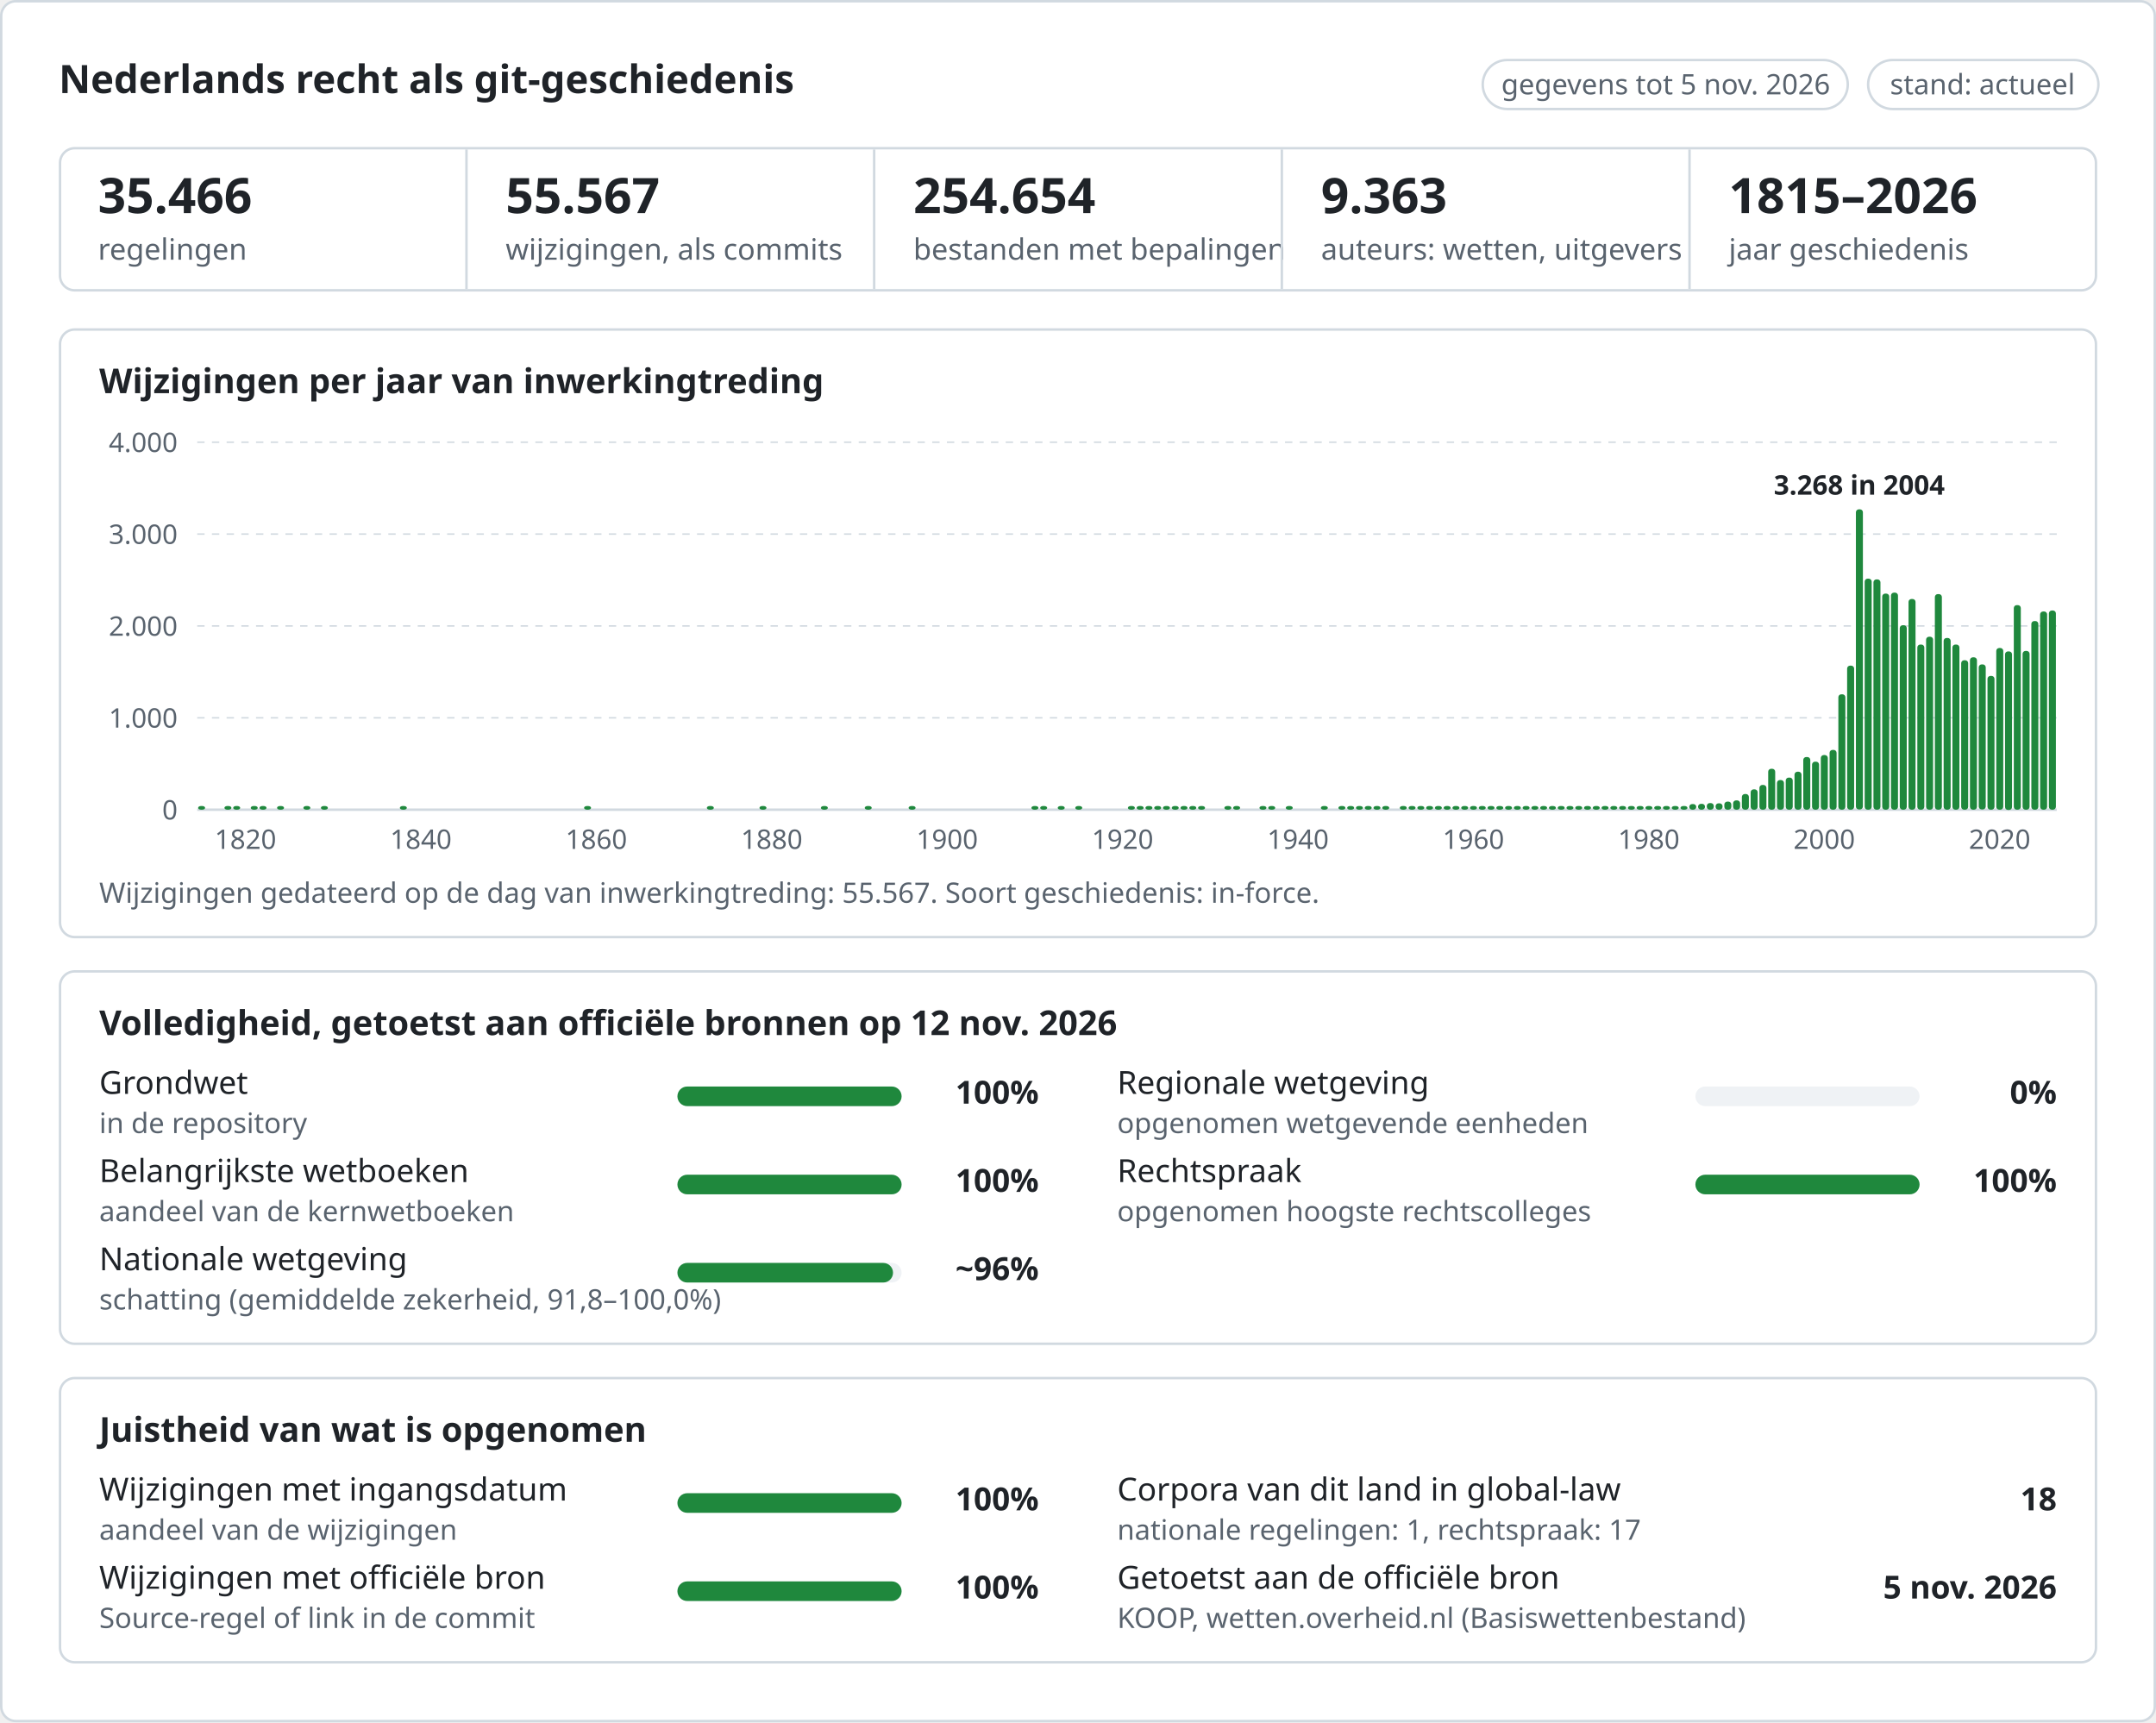
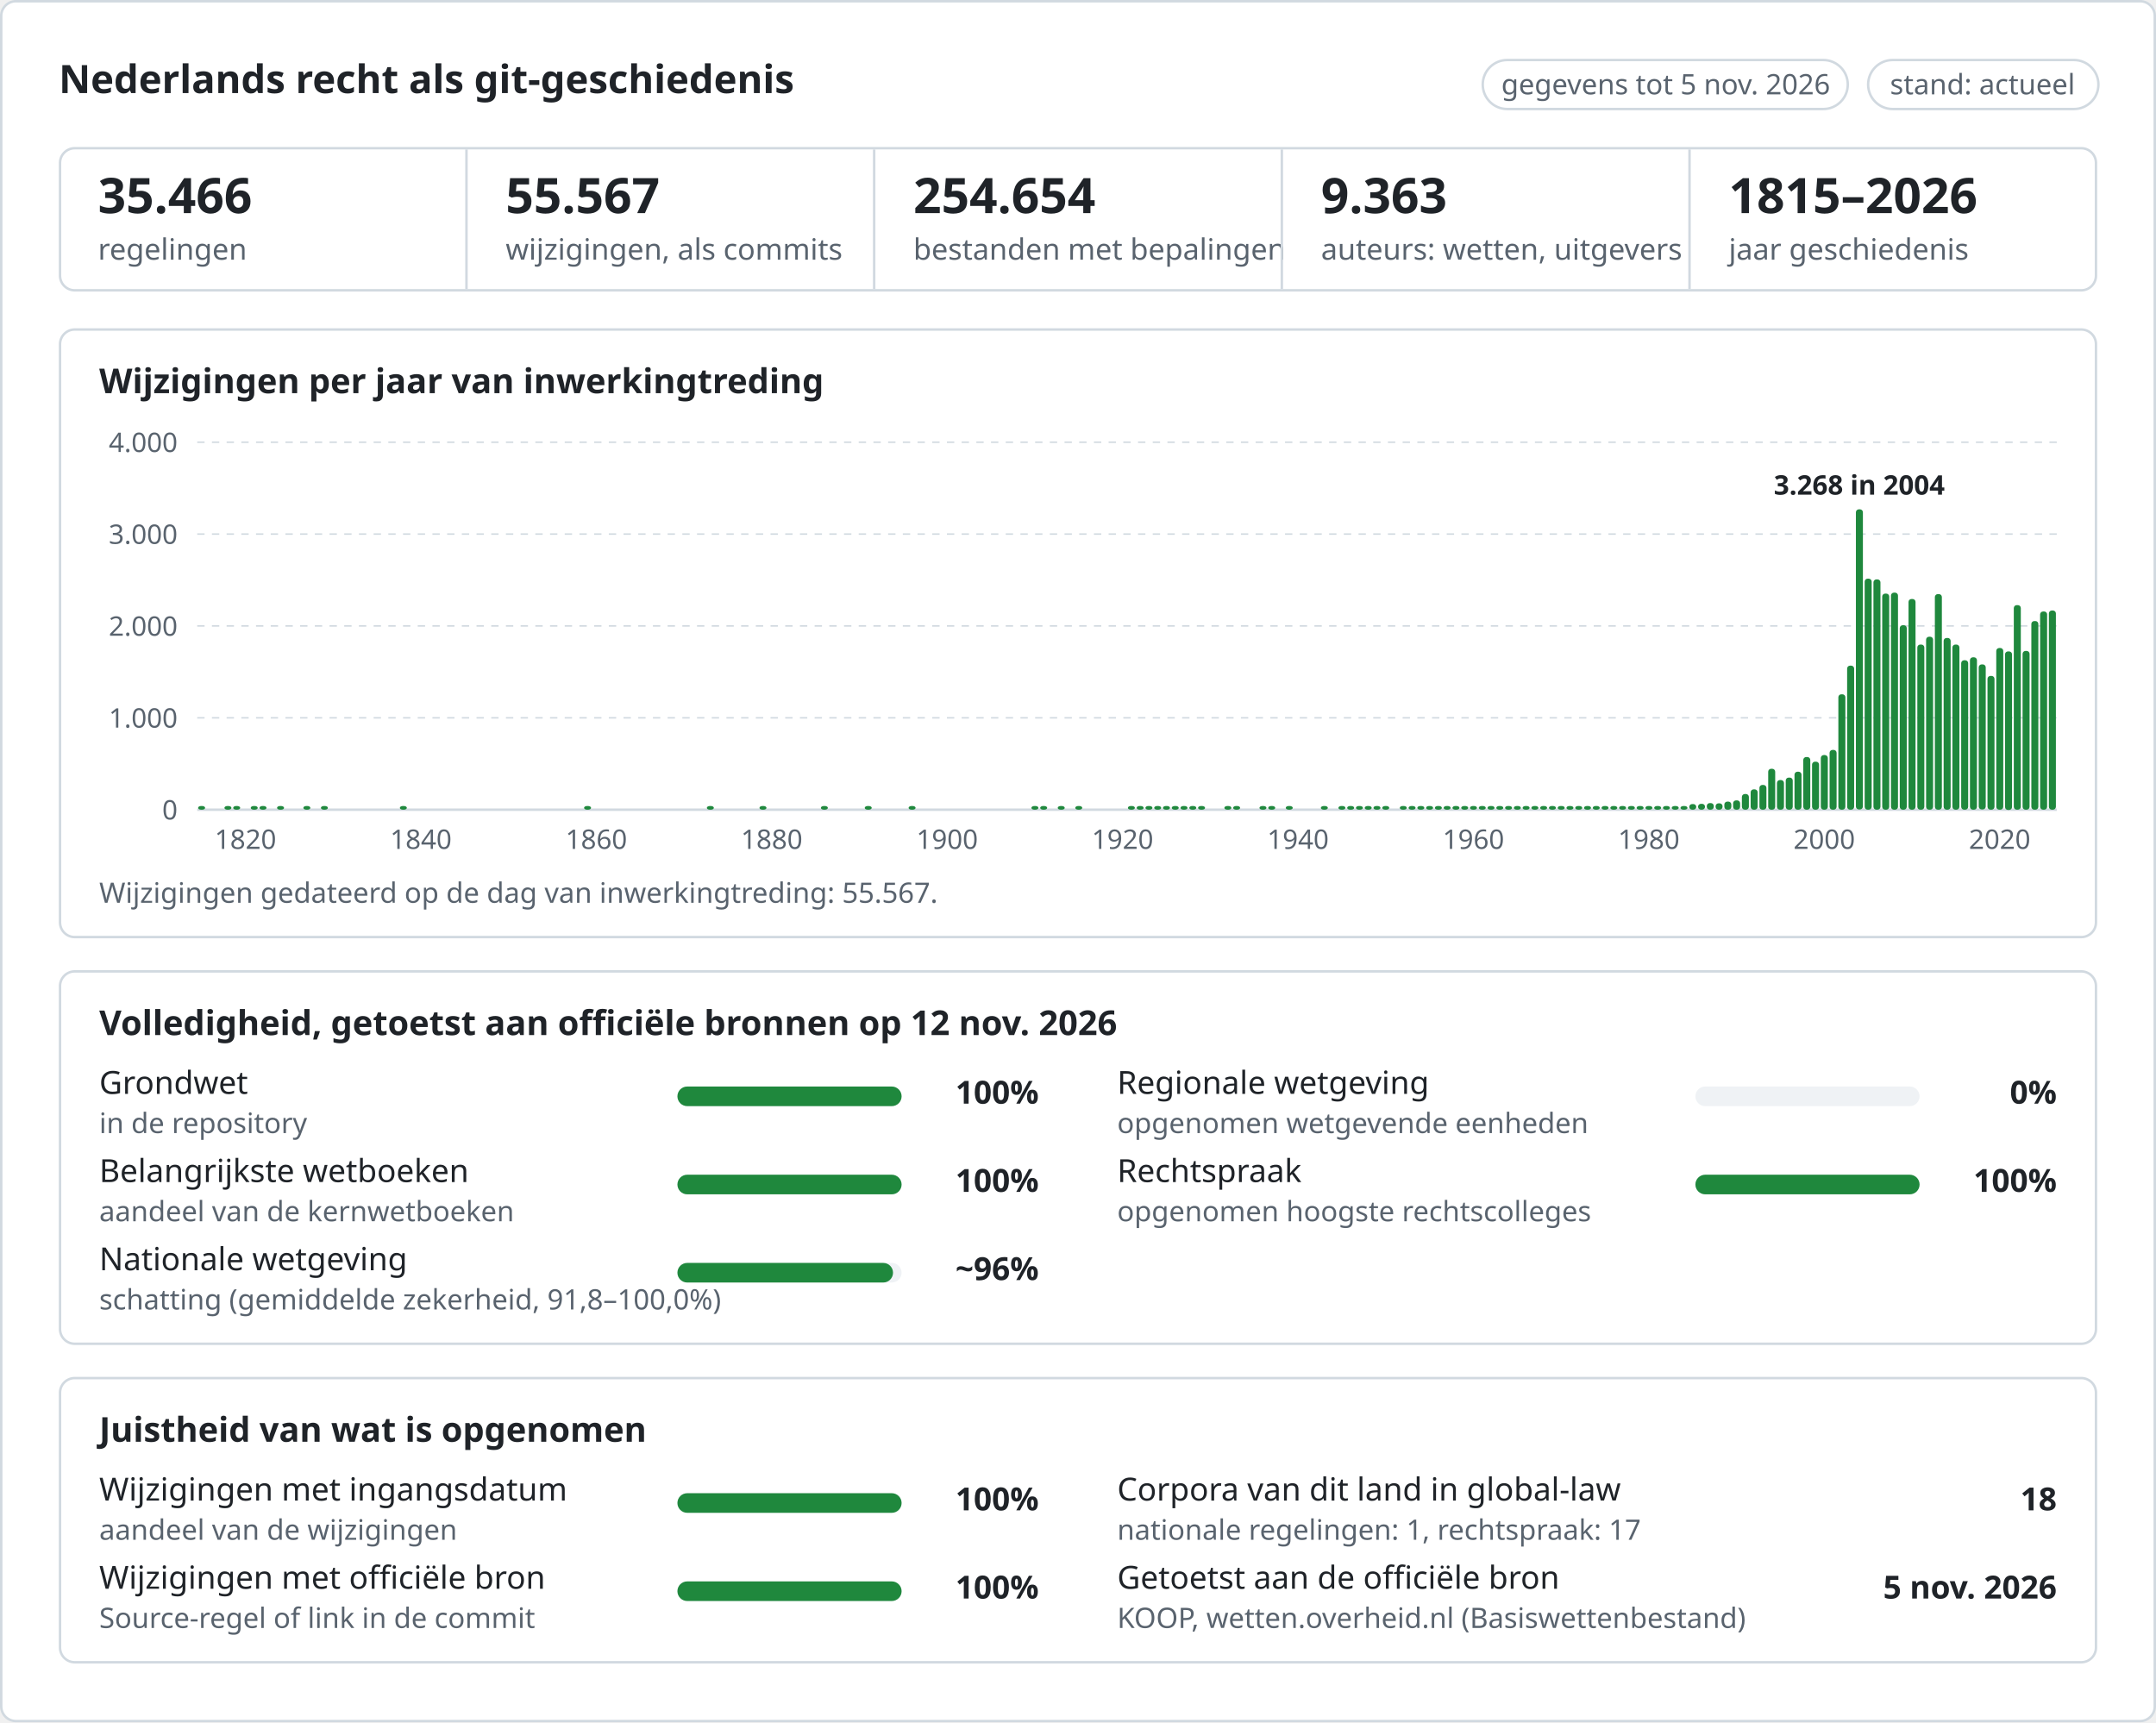
<svg xmlns="http://www.w3.org/2000/svg" width="880" height="703" viewBox="0 0 880 703" font-family="-apple-system,BlinkMacSystemFont,Segoe UI,Noto Sans,Helvetica,Arial,sans-serif">
  <rect x="0.5" y="0.5" width="879" height="702" rx="6" fill="#ffffff" stroke="#d1d9e0" />
  <text x="24" y="38" font-size="16" font-weight="600" fill="#1f2328">Nederlands recht als git-geschiedenis</text>
  <rect x="605.2" y="24.5" width="149" height="20" rx="10" fill="none" stroke="#d1d9e0" />
  <text x="679.9" y="38.5" font-size="11.5" font-weight="500" text-anchor="middle" fill="#59636e">gegevens tot 5 nov. 2026</text>
  <rect x="762.5" y="24.5" width="94" height="20" rx="10" fill="none" stroke="#d1d9e0" />
  <text x="809.2" y="38.5" font-size="11.5" font-weight="500" text-anchor="middle" fill="#59636e">stand: actueel</text>
  <rect x="24.5" y="60.5" width="831" height="58" rx="6" fill="#ffffff" stroke="#d1d9e0" />
  <text x="40.0" y="87" font-size="20" font-weight="600" fill="#1f2328">35.466</text>
  <text x="40.0" y="106" font-size="12" fill="#59636e">regelingen</text>
  <line x1="190.4" y1="61" x2="190.4" y2="118" stroke="#d1d9e0" />
  <text x="206.4" y="87" font-size="20" font-weight="600" fill="#1f2328">55.567</text>
  <text x="206.4" y="106" font-size="12" fill="#59636e">wijzigingen, als commits</text>
  <line x1="356.8" y1="61" x2="356.8" y2="118" stroke="#d1d9e0" />
  <text x="372.8" y="87" font-size="20" font-weight="600" fill="#1f2328">254.654</text>
  <text x="372.8" y="106" font-size="12" fill="#59636e">bestanden met bepalingen</text>
  <line x1="523.2" y1="61" x2="523.2" y2="118" stroke="#d1d9e0" />
  <text x="539.2" y="87" font-size="20" font-weight="600" fill="#1f2328">9.363</text>
  <text x="539.2" y="106" font-size="12" fill="#59636e">auteurs: wetten, uitgevers</text>
  <line x1="689.6" y1="61" x2="689.6" y2="118" stroke="#d1d9e0" />
  <text x="705.6" y="87" font-size="20" font-weight="600" fill="#1f2328">1815–2026</text>
  <text x="705.6" y="106" font-size="12" fill="#59636e">jaar geschiedenis</text>
  <rect x="24.5" y="134.5" width="831" height="248" rx="6" fill="#ffffff" stroke="#d1d9e0" />
  <text x="40.5" y="160.5" font-size="14" font-weight="600" fill="#1f2328">Wijzigingen per jaar van inwerkingtreding</text>
  <line x1="80.5" y1="330.5" x2="839.5" y2="330.5" stroke="#d1d9e0" stroke-width="1" />
  <text x="72.5" y="334.5" font-size="11" text-anchor="end" fill="#59636e">0</text>
  <line x1="80.5" y1="293.0" x2="839.5" y2="293.0" stroke="#d1d9e0" stroke-width="0.6" stroke-dasharray="3 3" />
  <text x="72.5" y="297.0" font-size="11" text-anchor="end" fill="#59636e">1.000</text>
  <line x1="80.5" y1="255.5" x2="839.5" y2="255.5" stroke="#d1d9e0" stroke-width="0.6" stroke-dasharray="3 3" />
  <text x="72.5" y="259.5" font-size="11" text-anchor="end" fill="#59636e">2.000</text>
  <line x1="80.5" y1="218.0" x2="839.5" y2="218.0" stroke="#d1d9e0" stroke-width="0.6" stroke-dasharray="3 3" />
  <text x="72.5" y="222.0" font-size="11" text-anchor="end" fill="#59636e">3.000</text>
  <line x1="80.5" y1="180.5" x2="839.5" y2="180.5" stroke="#d1d9e0" stroke-width="0.6" stroke-dasharray="3 3" />
  <text x="72.5" y="184.5" font-size="11" text-anchor="end" fill="#59636e">4.000</text>
  <rect x="80.86" y="329.0" width="2.86" height="1.5" rx="1.2" fill="#1f883d" />
  <rect x="91.60" y="329.0" width="2.86" height="1.5" rx="1.2" fill="#1f883d" />
  <rect x="95.18" y="329.0" width="2.86" height="1.5" rx="1.2" fill="#1f883d" />
  <text x="100.2" y="346.5" font-size="11" text-anchor="middle" fill="#59636e">1820</text>
  <rect x="102.34" y="329.0" width="2.86" height="1.5" rx="1.2" fill="#1f883d" />
  <rect x="105.92" y="329.0" width="2.86" height="1.5" rx="1.2" fill="#1f883d" />
  <rect x="113.08" y="329.0" width="2.86" height="1.5" rx="1.2" fill="#1f883d" />
  <rect x="123.82" y="329.0" width="2.86" height="1.5" rx="1.2" fill="#1f883d" />
  <rect x="130.98" y="329.0" width="2.86" height="1.5" rx="1.2" fill="#1f883d" />
  <rect x="163.20" y="329.0" width="2.86" height="1.5" rx="1.2" fill="#1f883d" />
  <text x="171.8" y="346.5" font-size="11" text-anchor="middle" fill="#59636e">1840</text>
  <rect x="238.39" y="329.0" width="2.86" height="1.5" rx="1.2" fill="#1f883d" />
  <text x="243.4" y="346.5" font-size="11" text-anchor="middle" fill="#59636e">1860</text>
  <rect x="288.51" y="329.0" width="2.86" height="1.5" rx="1.2" fill="#1f883d" />
  <rect x="309.99" y="329.0" width="2.86" height="1.5" rx="1.2" fill="#1f883d" />
  <text x="315.0" y="346.5" font-size="11" text-anchor="middle" fill="#59636e">1880</text>
  <rect x="335.05" y="329.0" width="2.86" height="1.5" rx="1.2" fill="#1f883d" />
  <rect x="352.95" y="329.0" width="2.86" height="1.5" rx="1.2" fill="#1f883d" />
  <rect x="370.85" y="329.0" width="2.86" height="1.5" rx="1.2" fill="#1f883d" />
  <text x="386.6" y="346.5" font-size="11" text-anchor="middle" fill="#59636e">1900</text>
  <rect x="420.98" y="329.0" width="2.86" height="1.5" rx="1.2" fill="#1f883d" />
  <rect x="424.56" y="329.0" width="2.86" height="1.5" rx="1.2" fill="#1f883d" />
  <rect x="431.72" y="329.0" width="2.86" height="1.5" rx="1.2" fill="#1f883d" />
  <rect x="438.88" y="329.0" width="2.86" height="1.5" rx="1.2" fill="#1f883d" />
  <text x="458.2" y="346.5" font-size="11" text-anchor="middle" fill="#59636e">1920</text>
  <rect x="460.36" y="329.0" width="2.86" height="1.5" rx="1.2" fill="#1f883d" />
  <rect x="463.94" y="329.0" width="2.86" height="1.5" rx="1.2" fill="#1f883d" />
  <rect x="467.52" y="329.0" width="2.86" height="1.5" rx="1.2" fill="#1f883d" />
  <rect x="471.10" y="329.0" width="2.86" height="1.5" rx="1.2" fill="#1f883d" />
  <rect x="474.68" y="329.0" width="2.86" height="1.5" rx="1.2" fill="#1f883d" />
  <rect x="478.26" y="329.0" width="2.86" height="1.5" rx="1.2" fill="#1f883d" />
  <rect x="481.84" y="329.0" width="2.86" height="1.5" rx="1.2" fill="#1f883d" />
  <rect x="485.42" y="329.0" width="2.86" height="1.5" rx="1.2" fill="#1f883d" />
  <rect x="489.00" y="329.0" width="2.86" height="1.5" rx="1.2" fill="#1f883d" />
  <rect x="499.74" y="329.0" width="2.86" height="1.5" rx="1.2" fill="#1f883d" />
  <rect x="503.32" y="329.0" width="2.86" height="1.5" rx="1.2" fill="#1f883d" />
  <rect x="514.06" y="329.0" width="2.86" height="1.5" rx="1.2" fill="#1f883d" />
  <rect x="517.64" y="329.0" width="2.86" height="1.5" rx="1.2" fill="#1f883d" />
  <rect x="524.80" y="329.0" width="2.86" height="1.5" rx="1.2" fill="#1f883d" />
  <text x="529.8" y="346.5" font-size="11" text-anchor="middle" fill="#59636e">1940</text>
  <rect x="539.12" y="329.0" width="2.86" height="1.5" rx="1.2" fill="#1f883d" />
  <rect x="546.28" y="329.0" width="2.86" height="1.5" rx="1.2" fill="#1f883d" />
  <rect x="549.86" y="329.0" width="2.86" height="1.5" rx="1.2" fill="#1f883d" />
  <rect x="553.44" y="329.0" width="2.86" height="1.5" rx="1.2" fill="#1f883d" />
  <rect x="557.02" y="329.0" width="2.86" height="1.5" rx="1.2" fill="#1f883d" />
  <rect x="560.60" y="329.0" width="2.86" height="1.5" rx="1.2" fill="#1f883d" />
  <rect x="564.18" y="329.0" width="2.86" height="1.5" rx="1.2" fill="#1f883d" />
  <rect x="571.34" y="329.0" width="2.86" height="1.5" rx="1.2" fill="#1f883d" />
  <rect x="574.92" y="329.0" width="2.86" height="1.5" rx="1.2" fill="#1f883d" />
  <rect x="578.50" y="329.0" width="2.86" height="1.5" rx="1.2" fill="#1f883d" />
  <rect x="582.08" y="329.0" width="2.86" height="1.5" rx="1.2" fill="#1f883d" />
  <rect x="585.66" y="329.0" width="2.86" height="1.5" rx="1.2" fill="#1f883d" />
  <rect x="589.24" y="329.0" width="2.86" height="1.5" rx="1.2" fill="#1f883d" />
  <rect x="592.83" y="329.0" width="2.86" height="1.5" rx="1.2" fill="#1f883d" />
  <rect x="596.41" y="329.0" width="2.86" height="1.5" rx="1.2" fill="#1f883d" />
  <rect x="599.99" y="329.0" width="2.86" height="1.5" rx="1.2" fill="#1f883d" />
  <text x="601.4" y="346.5" font-size="11" text-anchor="middle" fill="#59636e">1960</text>
  <rect x="603.57" y="329.0" width="2.86" height="1.5" rx="1.2" fill="#1f883d" />
  <rect x="607.15" y="329.0" width="2.86" height="1.5" rx="1.2" fill="#1f883d" />
  <rect x="610.73" y="329.0" width="2.86" height="1.5" rx="1.2" fill="#1f883d" />
  <rect x="614.31" y="329.0" width="2.86" height="1.5" rx="1.2" fill="#1f883d" />
  <rect x="617.89" y="329.0" width="2.86" height="1.5" rx="1.2" fill="#1f883d" />
  <rect x="621.47" y="329.0" width="2.86" height="1.5" rx="1.2" fill="#1f883d" />
  <rect x="625.05" y="329.0" width="2.86" height="1.5" rx="1.2" fill="#1f883d" />
  <rect x="628.63" y="329.0" width="2.86" height="1.5" rx="1.2" fill="#1f883d" />
  <rect x="632.21" y="329.0" width="2.86" height="1.5" rx="1.2" fill="#1f883d" />
  <rect x="635.79" y="329.0" width="2.86" height="1.5" rx="1.2" fill="#1f883d" />
  <rect x="639.37" y="329.0" width="2.86" height="1.5" rx="1.2" fill="#1f883d" />
  <rect x="642.95" y="329.0" width="2.86" height="1.5" rx="1.2" fill="#1f883d" />
  <rect x="646.53" y="329.0" width="2.86" height="1.5" rx="1.2" fill="#1f883d" />
  <rect x="650.11" y="329.0" width="2.86" height="1.5" rx="1.2" fill="#1f883d" />
  <rect x="653.69" y="329.0" width="2.86" height="1.5" rx="1.2" fill="#1f883d" />
  <rect x="657.27" y="329.0" width="2.86" height="1.5" rx="1.2" fill="#1f883d" />
  <rect x="660.85" y="329.0" width="2.86" height="1.5" rx="1.2" fill="#1f883d" />
  <rect x="664.43" y="329.0" width="2.86" height="1.5" rx="1.2" fill="#1f883d" />
  <rect x="668.01" y="329.0" width="2.86" height="1.5" rx="1.2" fill="#1f883d" />
  <rect x="671.59" y="329.0" width="2.86" height="1.5" rx="1.2" fill="#1f883d" />
  <text x="673.0" y="346.5" font-size="11" text-anchor="middle" fill="#59636e">1980</text>
  <rect x="675.17" y="329.0" width="2.86" height="1.5" rx="1.2" fill="#1f883d" />
  <rect x="678.75" y="329.0" width="2.86" height="1.5" rx="1.2" fill="#1f883d" />
  <rect x="682.33" y="329.0" width="2.86" height="1.5" rx="1.2" fill="#1f883d" />
  <rect x="685.91" y="329.0" width="2.86" height="1.5" rx="1.2" fill="#1f883d" />
  <rect x="689.49" y="328.2" width="2.86" height="2.3" rx="1.2" fill="#1f883d" />
  <rect x="693.07" y="328.1" width="2.86" height="2.4" rx="1.2" fill="#1f883d" />
  <rect x="696.65" y="327.8" width="2.86" height="2.7" rx="1.2" fill="#1f883d" />
  <rect x="700.23" y="327.9" width="2.86" height="2.6" rx="1.2" fill="#1f883d" />
  <rect x="703.81" y="327.2" width="2.86" height="3.3" rx="1.2" fill="#1f883d" />
  <rect x="707.39" y="326.7" width="2.86" height="3.8" rx="1.2" fill="#1f883d" />
  <rect x="710.97" y="324.1" width="2.86" height="6.4" rx="1.2" fill="#1f883d" />
  <rect x="714.55" y="322.2" width="2.86" height="8.3" rx="1.2" fill="#1f883d" />
  <rect x="718.13" y="320.4" width="2.86" height="10.1" rx="1.2" fill="#1f883d" />
  <rect x="721.71" y="313.8" width="2.86" height="16.7" rx="1.2" fill="#1f883d" />
  <rect x="725.29" y="318.4" width="2.86" height="12.1" rx="1.2" fill="#1f883d" />
  <rect x="728.87" y="317.4" width="2.86" height="13.1" rx="1.2" fill="#1f883d" />
  <rect x="732.45" y="315.0" width="2.86" height="15.5" rx="1.2" fill="#1f883d" />
  <rect x="736.03" y="309.0" width="2.86" height="21.5" rx="1.2" fill="#1f883d" />
  <rect x="739.61" y="310.9" width="2.86" height="19.6" rx="1.2" fill="#1f883d" />
  <rect x="743.19" y="308.2" width="2.86" height="22.3" rx="1.2" fill="#1f883d" />
  <text x="744.6" y="346.5" font-size="11" text-anchor="middle" fill="#59636e">2000</text>
  <rect x="746.77" y="306.1" width="2.86" height="24.4" rx="1.2" fill="#1f883d" />
  <rect x="750.35" y="283.4" width="2.86" height="47.1" rx="1.2" fill="#1f883d" />
  <rect x="753.93" y="271.7" width="2.86" height="58.8" rx="1.2" fill="#1f883d" />
  <rect x="757.51" y="207.9" width="2.86" height="122.5" rx="1.2" fill="#1f883d" />
  <text x="758.9" y="201.9" font-size="11" font-weight="600" text-anchor="middle" fill="#1f2328">3.268 in 2004</text>
  <rect x="761.09" y="236.2" width="2.86" height="94.3" rx="1.2" fill="#1f883d" />
  <rect x="764.67" y="236.5" width="2.86" height="94.0" rx="1.2" fill="#1f883d" />
  <rect x="768.25" y="242.3" width="2.86" height="88.2" rx="1.2" fill="#1f883d" />
  <rect x="771.83" y="241.9" width="2.86" height="88.6" rx="1.2" fill="#1f883d" />
  <rect x="775.41" y="255.2" width="2.86" height="75.3" rx="1.2" fill="#1f883d" />
  <rect x="778.99" y="244.5" width="2.86" height="86.0" rx="1.2" fill="#1f883d" />
  <rect x="782.58" y="263.1" width="2.86" height="67.4" rx="1.2" fill="#1f883d" />
  <rect x="786.16" y="259.9" width="2.86" height="70.6" rx="1.2" fill="#1f883d" />
  <rect x="789.74" y="242.5" width="2.86" height="88.0" rx="1.2" fill="#1f883d" />
  <rect x="793.32" y="260.4" width="2.86" height="70.1" rx="1.2" fill="#1f883d" />
  <rect x="796.90" y="263.1" width="2.86" height="67.4" rx="1.2" fill="#1f883d" />
  <rect x="800.48" y="269.5" width="2.86" height="61.0" rx="1.2" fill="#1f883d" />
  <rect x="804.06" y="268.3" width="2.86" height="62.2" rx="1.2" fill="#1f883d" />
  <rect x="807.64" y="271.2" width="2.86" height="59.2" rx="1.2" fill="#1f883d" />
  <rect x="811.22" y="275.9" width="2.86" height="54.6" rx="1.2" fill="#1f883d" />
  <rect x="814.80" y="264.5" width="2.86" height="66.0" rx="1.2" fill="#1f883d" />
  <text x="816.2" y="346.5" font-size="11" text-anchor="middle" fill="#59636e">2020</text>
  <rect x="818.38" y="265.9" width="2.86" height="64.7" rx="1.2" fill="#1f883d" />
  <rect x="821.96" y="247.0" width="2.86" height="83.5" rx="1.2" fill="#1f883d" />
  <rect x="825.54" y="265.7" width="2.86" height="64.8" rx="1.2" fill="#1f883d" />
  <rect x="829.12" y="253.5" width="2.86" height="77.0" rx="1.2" fill="#1f883d" />
  <rect x="832.70" y="249.6" width="2.86" height="80.9" rx="1.2" fill="#1f883d" />
  <rect x="836.28" y="249.2" width="2.86" height="81.3" rx="1.2" fill="#1f883d" />
-   <text x="40.5" y="368.5" font-size="11.5" fill="#59636e">Wijzigingen gedateerd op de dag van inwerkingtreding: 55.567. Soort geschiedenis: in-force.</text>
+   <text x="40.5" y="368.5" font-size="11.5" fill="#59636e">Wijzigingen gedateerd op de dag van inwerkingtreding: 55.567.</text>
  <rect x="24.5" y="396.5" width="831" height="152" rx="6" fill="#ffffff" stroke="#d1d9e0" />
  <text x="40.5" y="422.5" font-size="14" font-weight="600" fill="#1f2328">Volledigheid, getoetst aan officiële bronnen op 12 nov. 2026</text>
  <text x="40.5" y="446.5" font-size="13" fill="#1f2328">Grondwet</text>
  <text x="40.5" y="462.5" font-size="11.5" fill="#59636e">in de repository</text>
  <g>
    <rect x="276.5" y="443.5" width="91.5" height="8" rx="4" fill="#eff2f5" />
    <rect x="276.5" y="443.5" width="91.5" height="8" rx="4" fill="#1f883d" />
  </g>
  <text x="424.0" y="450.5" font-size="13" font-weight="600" text-anchor="end" fill="#1f2328">100%</text>
  <text x="40.5" y="482.5" font-size="13" fill="#1f2328">Belangrijkste wetboeken</text>
  <text x="40.5" y="498.5" font-size="11.5" fill="#59636e">aandeel van de kernwetboeken</text>
  <g>
    <rect x="276.5" y="479.5" width="91.5" height="8" rx="4" fill="#eff2f5" />
    <rect x="276.5" y="479.5" width="91.5" height="8" rx="4" fill="#1f883d" />
  </g>
  <text x="424.0" y="486.5" font-size="13" font-weight="600" text-anchor="end" fill="#1f2328">100%</text>
  <text x="40.5" y="518.5" font-size="13" fill="#1f2328">Nationale wetgeving</text>
  <text x="40.5" y="534.5" font-size="11.5" fill="#59636e">schatting (gemiddelde zekerheid, 91,8–100,0%)</text>
  <g>
    <rect x="276.5" y="515.5" width="91.5" height="8" rx="4" fill="#eff2f5" />
    <rect x="276.5" y="515.5" width="88.0" height="8" rx="4" fill="#1f883d" />
  </g>
  <text x="424.0" y="522.5" font-size="13" font-weight="600" text-anchor="end" fill="#1f2328">~96%</text>
  <text x="456.0" y="446.5" font-size="13" fill="#1f2328">Regionale wetgeving</text>
  <text x="456.0" y="462.5" font-size="11.5" fill="#59636e">opgenomen wetgevende eenheden</text>
  <g>
    <rect x="692.0" y="443.5" width="91.5" height="8" rx="4" fill="#eff2f5" />
  </g>
  <text x="839.5" y="450.5" font-size="13" font-weight="600" text-anchor="end" fill="#1f2328">0%</text>
  <text x="456.0" y="482.5" font-size="13" fill="#1f2328">Rechtspraak</text>
  <text x="456.0" y="498.5" font-size="11.5" fill="#59636e">opgenomen hoogste rechtscolleges</text>
  <g>
    <rect x="692.0" y="479.5" width="91.5" height="8" rx="4" fill="#eff2f5" />
    <rect x="692.0" y="479.5" width="91.5" height="8" rx="4" fill="#1f883d" />
  </g>
  <text x="839.5" y="486.5" font-size="13" font-weight="600" text-anchor="end" fill="#1f2328">100%</text>
  <rect x="24.5" y="562.5" width="831" height="116" rx="6" fill="#ffffff" stroke="#d1d9e0" />
  <text x="40.5" y="588.5" font-size="14" font-weight="600" fill="#1f2328">Juistheid van wat is opgenomen</text>
  <text x="40.5" y="612.5" font-size="13" fill="#1f2328">Wijzigingen met ingangsdatum</text>
  <text x="40.5" y="628.5" font-size="11.5" fill="#59636e">aandeel van de wijzigingen</text>
  <g>
    <rect x="276.5" y="609.5" width="91.5" height="8" rx="4" fill="#eff2f5" />
    <rect x="276.5" y="609.5" width="91.5" height="8" rx="4" fill="#1f883d" />
  </g>
  <text x="424.0" y="616.5" font-size="13" font-weight="600" text-anchor="end" fill="#1f2328">100%</text>
  <text x="40.5" y="648.5" font-size="13" fill="#1f2328">Wijzigingen met officiële bron</text>
  <text x="40.5" y="664.5" font-size="11.5" fill="#59636e">Source-regel of link in de commit</text>
  <g>
    <rect x="276.5" y="645.5" width="91.5" height="8" rx="4" fill="#eff2f5" />
    <rect x="276.5" y="645.5" width="91.5" height="8" rx="4" fill="#1f883d" />
  </g>
  <text x="424.0" y="652.5" font-size="13" font-weight="600" text-anchor="end" fill="#1f2328">100%</text>
  <text x="456.0" y="612.5" font-size="13" fill="#1f2328">Corpora van dit land in global-law</text>
  <text x="456.0" y="628.5" font-size="11.5" fill="#59636e">nationale regelingen: 1, rechtspraak: 17</text>
  <text x="839.5" y="616.5" font-size="13" font-weight="600" text-anchor="end" fill="#1f2328">18</text>
  <text x="456.0" y="648.5" font-size="13" fill="#1f2328">Getoetst aan de officiële bron</text>
  <text x="456.0" y="664.5" font-size="11.5" fill="#59636e">KOOP, wetten.overheid.nl (Basiswettenbestand)</text>
  <text x="839.5" y="652.5" font-size="13" font-weight="600" text-anchor="end" fill="#1f2328">5 nov. 2026</text>
</svg>
